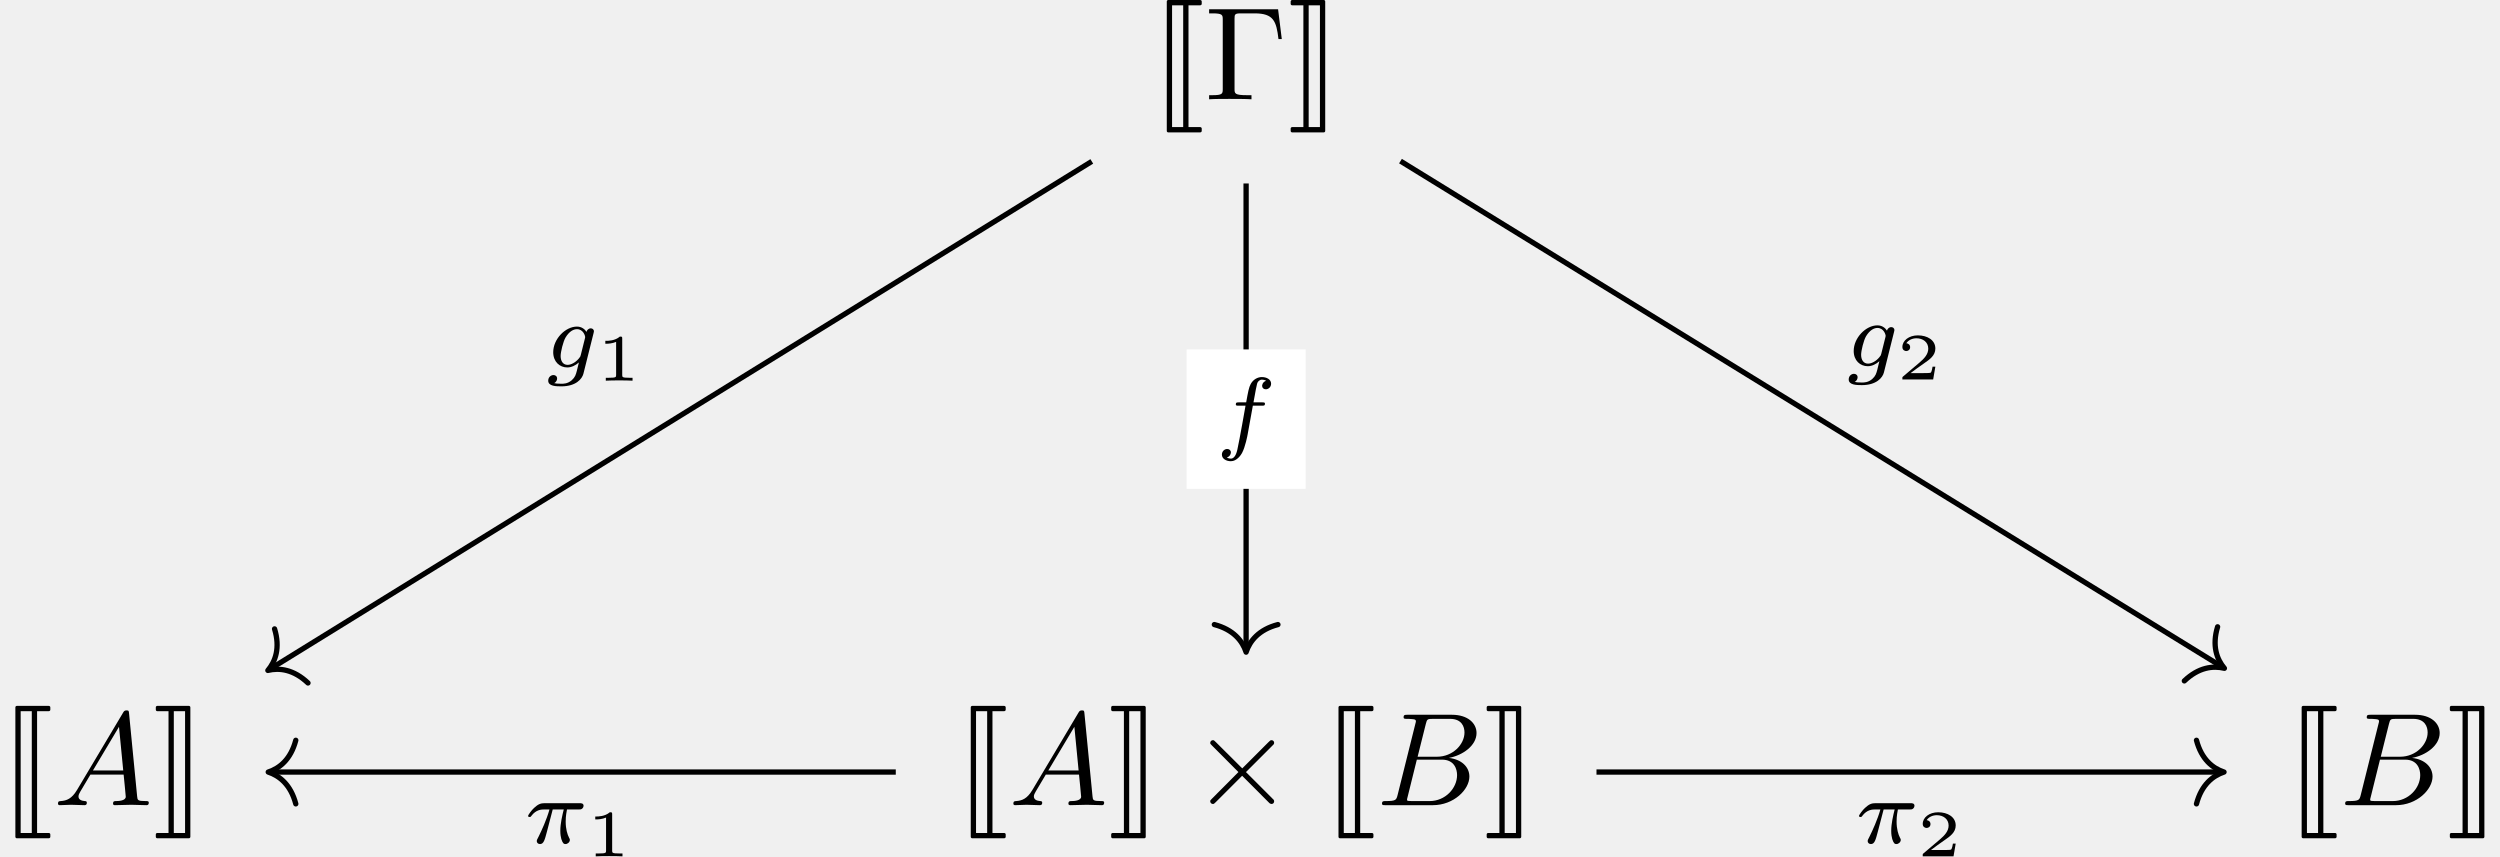
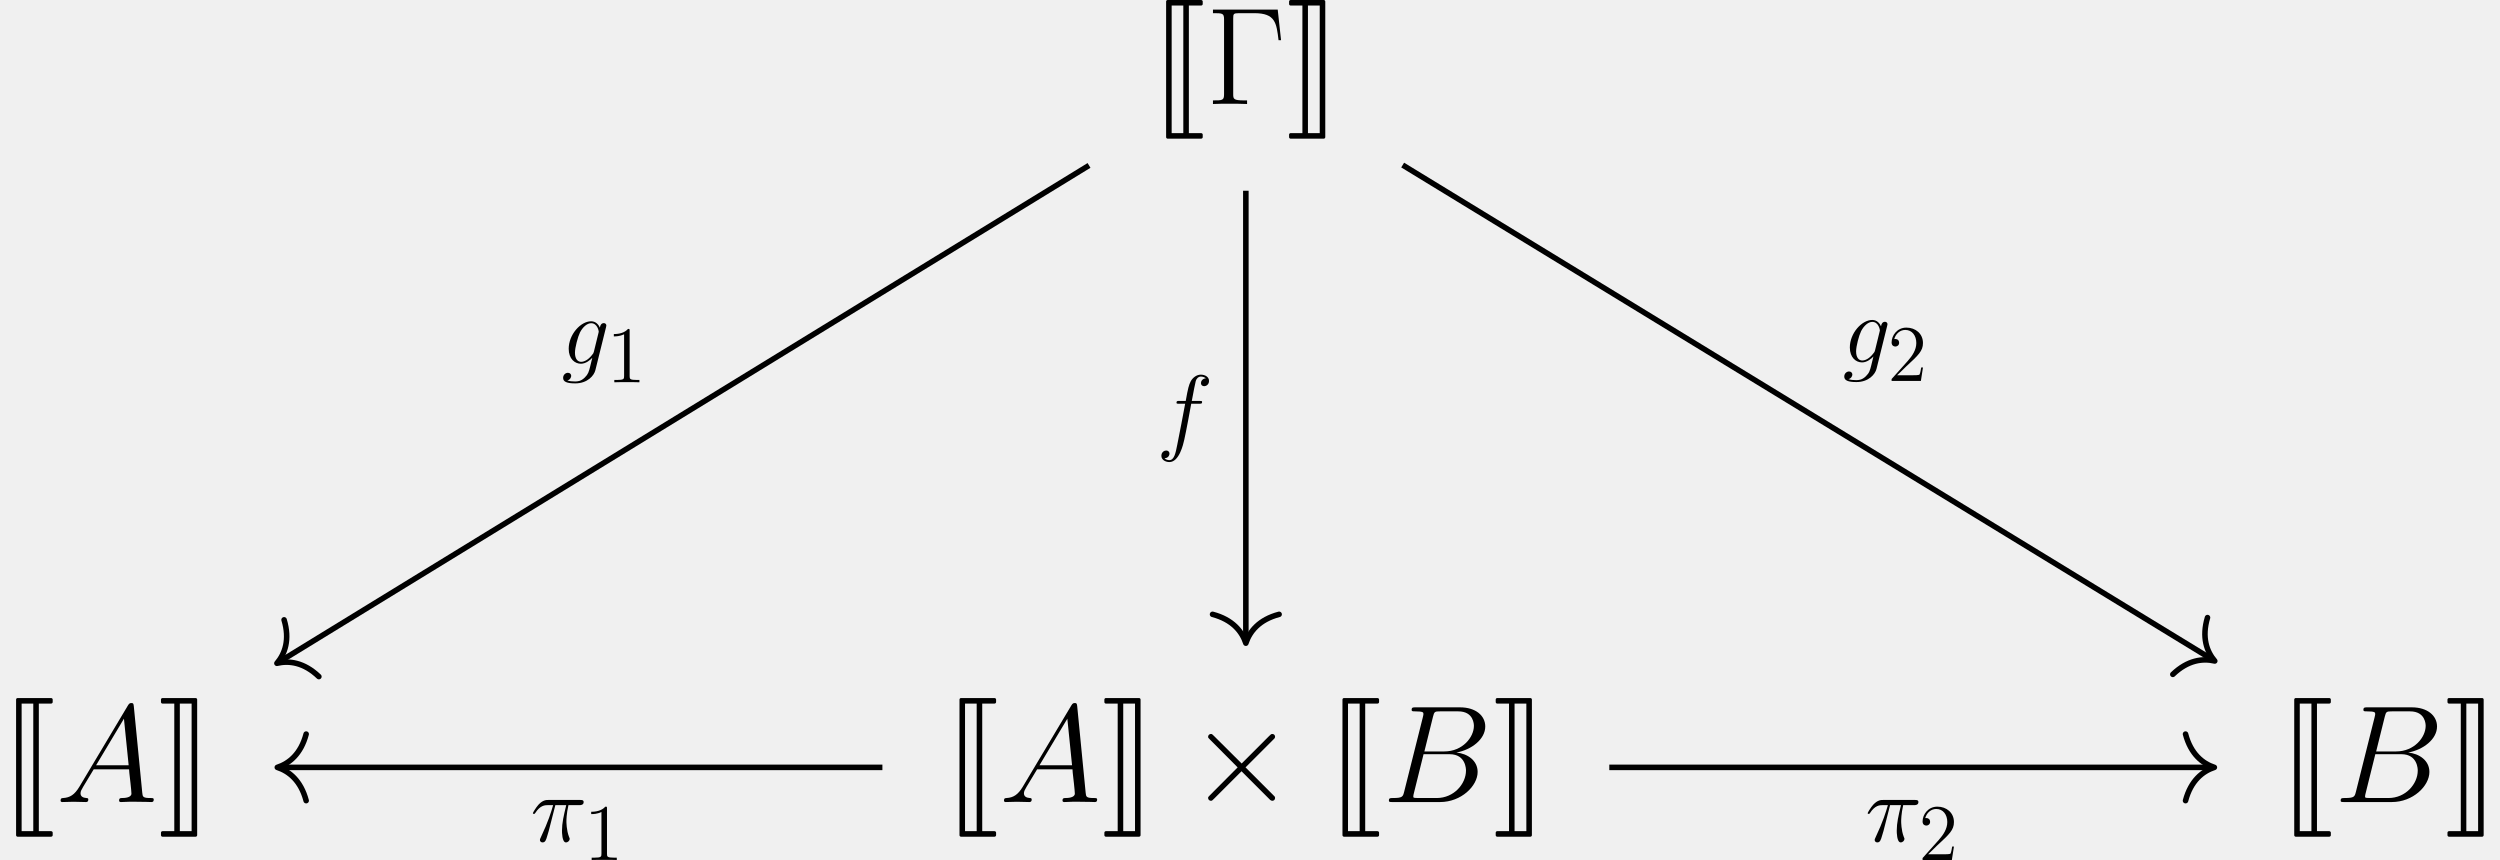
- <svg xmlns="http://www.w3.org/2000/svg" xmlns:xlink="http://www.w3.org/1999/xlink" version="1.1" width="470.337pt" height="161.111pt" viewBox="-67.712 -68.354 188.135 64.445">
+ <svg xmlns="http://www.w3.org/2000/svg" xmlns:xlink="http://www.w3.org/1999/xlink" version="1.1" width="372.516pt" height="128.145pt" viewBox="-63.108 -64.438 372.516 128.145">
  <defs>
-     <path id="g5-49" d="M1.983-3.168C1.983-3.318 1.968-3.318 1.803-3.318C1.45-2.999 .897-2.999 .797-2.999H.712V-2.78H.797C.912-2.78 1.235-2.795 1.524-2.919V-.428C1.524-.274 1.524-.219 .996-.219H.747V0C1.021-.02 1.465-.02 1.753-.02S2.486-.02 2.76 0V-.219H2.511C1.983-.219 1.983-.274 1.983-.428V-3.168Z" />
-     <path id="g5-50" d="M2.934-.961H2.725C2.71-.867 2.66-.558 2.58-.508C2.54-.478 2.122-.478 2.047-.478H1.071C1.4-.722 1.768-1.001 2.067-1.2C2.516-1.509 2.934-1.798 2.934-2.326C2.934-2.964 2.331-3.318 1.619-3.318C.946-3.318 .453-2.929 .453-2.441C.453-2.182 .672-2.137 .742-2.137C.877-2.137 1.036-2.227 1.036-2.431C1.036-2.61 .907-2.71 .752-2.725C.892-2.949 1.181-3.098 1.514-3.098C1.998-3.098 2.401-2.809 2.401-2.321C2.401-1.903 2.112-1.584 1.729-1.26L.513-.229C.463-.184 .458-.184 .453-.149V0H2.77L2.934-.961Z" />
-     <path id="g1-2" d="M3.875-2.77L1.883-4.752C1.763-4.872 1.743-4.892 1.664-4.892C1.564-4.892 1.465-4.802 1.465-4.692C1.465-4.623 1.484-4.603 1.594-4.493L3.587-2.491L1.594-.488C1.484-.379 1.465-.359 1.465-.289C1.465-.179 1.564-.09 1.664-.09C1.743-.09 1.763-.11 1.883-.229L3.866-2.212L5.928-.149C5.948-.139 6.017-.09 6.077-.09C6.197-.09 6.276-.179 6.276-.289C6.276-.309 6.276-.349 6.247-.399C6.237-.418 4.653-1.983 4.154-2.491L5.978-4.314C6.027-4.374 6.177-4.503 6.227-4.563C6.237-4.583 6.276-4.623 6.276-4.692C6.276-4.802 6.197-4.892 6.077-4.892C5.998-4.892 5.958-4.852 5.848-4.742L3.875-2.77Z" />
-     <path id="g3-25" d="M2.169-2.532H2.999C2.894-2.113 2.741-1.478 2.741-.928C2.741-.649 2.776-.46 2.817-.307C2.929 .042 3.02 .07 3.131 .07C3.292 .07 3.459-.077 3.459-.244C3.459-.3 3.445-.328 3.403-.398C3.271-.656 3.145-1.053 3.145-1.625C3.145-1.757 3.145-2.036 3.243-2.532H4.115C4.24-2.532 4.296-2.532 4.373-2.587C4.47-2.657 4.491-2.769 4.491-2.803C4.491-3.006 4.31-3.006 4.191-3.006H1.562C1.276-3.006 1.081-2.943 .767-2.65C.586-2.49 .314-2.113 .314-2.05C.314-1.967 .404-1.967 .432-1.967C.509-1.967 .516-1.981 .558-2.043C.914-2.532 1.346-2.532 1.499-2.532H1.925C1.709-1.764 1.332-.941 1.123-.523C1.081-.432 1.011-.286 .99-.258C.983-.23 .969-.202 .969-.153C.969-.042 1.053 .07 1.213 .07C1.492 .07 1.569-.244 1.736-.872L2.169-2.532Z" />
-     <path id="g3-102" d="M2.838-2.755H3.522C3.661-2.755 3.752-2.755 3.752-2.908C3.752-3.006 3.661-3.006 3.536-3.006H2.887C3.048-3.891 3.103-4.212 3.159-4.414C3.194-4.568 3.347-4.714 3.515-4.714C3.522-4.714 3.71-4.714 3.843-4.631C3.557-4.54 3.536-4.289 3.536-4.247C3.536-4.094 3.654-3.989 3.815-3.989C4.003-3.989 4.212-4.149 4.212-4.414C4.212-4.735 3.87-4.91 3.515-4.91C3.208-4.91 2.866-4.735 2.678-4.387C2.538-4.129 2.483-3.815 2.336-3.006H1.785C1.646-3.006 1.555-3.006 1.555-2.852C1.555-2.755 1.646-2.755 1.771-2.755H2.287C2.28-2.713 1.841-.202 1.674 .544C1.639 .697 1.52 1.227 1.186 1.227C1.179 1.227 1.011 1.227 .879 1.144C1.165 1.053 1.186 .802 1.186 .76C1.186 .607 1.067 .502 .907 .502C.718 .502 .509 .663 .509 .928C.509 1.241 .837 1.423 1.186 1.423C1.632 1.423 1.939 .962 2.022 .809C2.273 .342 2.434-.516 2.448-.6L2.838-2.755Z" />
-     <path id="g3-103" d="M3.71-2.573C3.738-2.678 3.738-2.713 3.738-2.72C3.738-2.873 3.612-2.943 3.501-2.943C3.34-2.943 3.208-2.81 3.18-2.678C3.062-2.866 2.824-3.075 2.462-3.075C1.59-3.075 .676-2.141 .676-1.144C.676-.425 1.165 0 1.736 0C2.057 0 2.364-.16 2.608-.377L2.455 .251C2.378 .544 2.329 .732 2.064 .969C1.757 1.227 1.458 1.227 1.283 1.227C.962 1.227 .872 1.206 .746 1.179C.921 1.095 .969 .928 .969 .83C.969 .663 .837 .572 .697 .572C.502 .572 .3 .732 .3 .997C.3 1.416 .9 1.423 1.29 1.423C2.385 1.423 2.852 .865 2.95 .467L3.71-2.573ZM2.748-.928C2.72-.823 2.72-.809 2.601-.669C2.357-.377 2.022-.195 1.757-.195C1.402-.195 1.234-.495 1.234-.858C1.234-1.165 1.423-1.946 1.604-2.253C1.897-2.741 2.225-2.88 2.462-2.88C2.95-2.88 3.082-2.357 3.082-2.287C3.082-2.273 3.082-2.26 3.062-2.183L2.748-.928Z" />
-     <path id="g2-65" d="M1.783-1.146C1.385-.478 .996-.339 .558-.309C.438-.299 .349-.299 .349-.11C.349-.05 .399 0 .478 0C.747 0 1.056-.03 1.335-.03C1.664-.03 2.012 0 2.331 0C2.391 0 2.521 0 2.521-.189C2.521-.299 2.431-.309 2.361-.309C2.132-.329 1.893-.408 1.893-.658C1.893-.777 1.953-.887 2.032-1.026L2.79-2.301H5.29C5.31-2.092 5.45-.737 5.45-.638C5.45-.339 4.932-.309 4.732-.309C4.593-.309 4.493-.309 4.493-.11C4.493 0 4.613 0 4.633 0C5.041 0 5.469-.03 5.878-.03C6.127-.03 6.755 0 7.004 0C7.064 0 7.183 0 7.183-.199C7.183-.309 7.083-.309 6.954-.309C6.336-.309 6.336-.379 6.306-.667L5.699-6.894C5.679-7.093 5.679-7.133 5.509-7.133C5.35-7.133 5.31-7.064 5.25-6.964L1.783-1.146ZM2.979-2.61L4.941-5.898L5.26-2.61H2.979Z" />
-     <path id="g2-66" d="M1.594-.777C1.494-.389 1.474-.309 .687-.309C.518-.309 .418-.309 .418-.11C.418 0 .508 0 .687 0H4.244C5.818 0 6.994-1.176 6.994-2.152C6.994-2.869 6.416-3.447 5.45-3.557C6.486-3.746 7.532-4.483 7.532-5.43C7.532-6.167 6.874-6.804 5.679-6.804H2.331C2.142-6.804 2.042-6.804 2.042-6.605C2.042-6.496 2.132-6.496 2.321-6.496C2.341-6.496 2.531-6.496 2.7-6.476C2.879-6.456 2.969-6.446 2.969-6.316C2.969-6.276 2.959-6.247 2.929-6.127L1.594-.777ZM3.098-3.646L3.716-6.117C3.806-6.466 3.826-6.496 4.254-6.496H5.539C6.416-6.496 6.625-5.908 6.625-5.469C6.625-4.593 5.768-3.646 4.553-3.646H3.098ZM2.65-.309C2.511-.309 2.491-.309 2.431-.319C2.331-.329 2.301-.339 2.301-.418C2.301-.448 2.301-.468 2.351-.648L3.039-3.427H4.922C5.878-3.427 6.067-2.69 6.067-2.262C6.067-1.275 5.181-.309 4.005-.309H2.65Z" />
-     <path id="g4-0" d="M5.519-6.775H.329V-6.466H.568C1.335-6.466 1.355-6.356 1.355-5.998V-.777C1.355-.418 1.335-.309 .568-.309H.329V0C.677-.03 1.455-.03 1.843-.03C2.252-.03 3.158-.03 3.517 0V-.309H3.188C2.242-.309 2.242-.438 2.242-.787V-6.067C2.242-6.396 2.262-6.466 2.73-6.466H3.756C5.181-6.466 5.39-5.878 5.549-4.533H5.798L5.519-6.775Z" />
-     <path id="g0-74" d="M1.156 2.381C1.156 2.441 1.205 2.491 1.265 2.491H3.666C3.736 2.491 3.786 2.441 3.786 2.381V2.202C3.786 2.142 3.736 2.092 3.666 2.092H2.79V-7.073H3.666C3.736-7.073 3.786-7.123 3.786-7.183V-7.362C3.786-7.422 3.736-7.472 3.666-7.472H1.265C1.205-7.472 1.156-7.422 1.156-7.362V2.381ZM2.391-7.073V2.092H1.554V-7.073H2.391Z" />
-     <path id="g0-75" d="M1.594 2.092V-7.073H2.441V2.092H1.594ZM2.839 2.381V-7.362C2.839-7.422 2.79-7.472 2.73-7.472H.349C.289-7.472 .239-7.422 .239-7.362V-7.183C.239-7.123 .289-7.073 .349-7.073H1.196V2.092H.349C.289 2.092 .239 2.142 .239 2.202V2.381C.239 2.441 .289 2.491 .349 2.491H2.73C2.79 2.491 2.839 2.441 2.839 2.381Z" />
+     <path id="g4-49" d="M3.443-7.663C3.443-7.938 3.443-7.95 3.204-7.95C2.917-7.627 2.319-7.185 1.088-7.185V-6.838C1.363-6.838 1.961-6.838 2.618-7.149V-.921C2.618-.49 2.582-.347 1.53-.347H1.16V0C1.482-.024 2.642-.024 3.037-.024S4.579-.024 4.902 0V-.347H4.531C3.479-.347 3.443-.49 3.443-.921V-7.663Z" />
+     <path id="g4-50" d="M5.26-2.008H4.997C4.961-1.805 4.866-1.148 4.746-.956C4.663-.849 3.981-.849 3.622-.849H1.411C1.733-1.124 2.463-1.889 2.774-2.176C4.591-3.85 5.26-4.471 5.26-5.655C5.26-7.03 4.172-7.95 2.786-7.95S.586-6.767 .586-5.738C.586-5.129 1.112-5.129 1.148-5.129C1.399-5.129 1.71-5.308 1.71-5.691C1.71-6.025 1.482-6.253 1.148-6.253C1.04-6.253 1.016-6.253 .98-6.241C1.207-7.054 1.853-7.603 2.63-7.603C3.646-7.603 4.268-6.755 4.268-5.655C4.268-4.639 3.682-3.754 3.001-2.989L.586-.287V0H4.949L5.26-2.008Z" />
+     <path id="g1-2" d="M8.038-5.744L3.905-9.856C3.657-10.104 3.616-10.145 3.451-10.145C3.244-10.145 3.037-9.959 3.037-9.732C3.037-9.587 3.079-9.546 3.306-9.319L7.439-5.166L3.306-1.012C3.079-.785 3.037-.744 3.037-.599C3.037-.372 3.244-.186 3.451-.186C3.616-.186 3.657-.227 3.905-.475L8.017-4.587L12.294-.31C12.336-.289 12.48-.186 12.604-.186C12.852-.186 13.017-.372 13.017-.599C13.017-.641 13.017-.723 12.955-.827C12.935-.868 9.649-4.112 8.616-5.166L12.398-8.947C12.501-9.071 12.811-9.339 12.914-9.463C12.935-9.505 13.017-9.587 13.017-9.732C13.017-9.959 12.852-10.145 12.604-10.145C12.439-10.145 12.356-10.063 12.129-9.835L8.038-5.744Z" />
+     <use id="g3-65" xlink:href="#g2-65" transform="scale(1.440279)" />
+     <use id="g3-66" xlink:href="#g2-66" transform="scale(1.440279)" />
+     <path id="g2-25" d="M3.716-5.409H5.337C4.949-3.802 4.706-2.754 4.706-1.607C4.706-1.406 4.706 .143 5.294 .143C5.595 .143 5.853-.129 5.853-.373C5.853-.445 5.853-.473 5.753-.689C5.365-1.679 5.365-2.912 5.365-3.013C5.365-3.099 5.365-4.117 5.667-5.409H7.274C7.46-5.409 7.933-5.409 7.933-5.868C7.933-6.183 7.661-6.183 7.403-6.183H2.683C2.353-6.183 1.865-6.183 1.205-5.48C.832-5.064 .373-4.304 .373-4.218S.445-4.103 .531-4.103C.631-4.103 .646-4.146 .717-4.232C1.463-5.409 2.209-5.409 2.568-5.409H3.386C3.07-4.333 2.711-3.084 1.535-.574C1.42-.344 1.42-.316 1.42-.23C1.42 .072 1.679 .143 1.808 .143C2.224 .143 2.338-.23 2.511-.832C2.74-1.564 2.74-1.592 2.884-2.166L3.716-5.409Z" />
+     <path id="g2-65" d="M2.439-1.592C1.937-.746 1.449-.459 .76-.416C.603-.402 .488-.402 .488-.143C.488-.057 .56 0 .66 0C.918 0 1.564-.029 1.822-.029C2.238-.029 2.697 0 3.099 0C3.185 0 3.357 0 3.357-.273C3.357-.402 3.242-.416 3.156-.416C2.826-.445 2.554-.56 2.554-.904C2.554-1.105 2.64-1.262 2.826-1.578L3.917-3.386H7.575C7.589-3.257 7.589-3.142 7.603-3.013C7.647-2.64 7.819-1.148 7.819-.875C7.819-.445 7.087-.416 6.857-.416C6.7-.416 6.542-.416 6.542-.158C6.542 0 6.671 0 6.757 0C7.001 0 7.288-.029 7.532-.029H8.349C9.225-.029 9.856 0 9.87 0C9.971 0 10.128 0 10.128-.273C10.128-.416 9.999-.416 9.784-.416C8.995-.416 8.981-.545 8.938-.976L8.063-9.928C8.034-10.214 7.976-10.243 7.819-10.243C7.675-10.243 7.589-10.214 7.46-9.999L2.439-1.592ZM4.16-3.802L7.044-8.622L7.532-3.802H4.16Z" />
+     <path id="g2-66" d="M5.251-8.823C5.38-9.354 5.437-9.382 5.997-9.382H7.862C9.483-9.382 9.483-8.005 9.483-7.876C9.483-6.714 8.321-5.236 6.427-5.236H4.361L5.251-8.823ZM7.675-5.122C9.239-5.409 10.659-6.499 10.659-7.819C10.659-8.938 9.669-9.798 8.048-9.798H3.443C3.171-9.798 3.041-9.798 3.041-9.526C3.041-9.382 3.171-9.382 3.386-9.382C4.261-9.382 4.261-9.268 4.261-9.11C4.261-9.081 4.261-8.995 4.203-8.78L2.267-1.062C2.138-.56 2.109-.416 1.105-.416C.832-.416 .689-.416 .689-.158C.689 0 .775 0 1.062 0H5.982C8.177 0 9.87-1.664 9.87-3.113C9.87-4.29 8.837-5.007 7.675-5.122ZM5.638-.416H3.701C3.5-.416 3.472-.416 3.386-.43C3.228-.445 3.214-.473 3.214-.588C3.214-.689 3.242-.775 3.271-.904L4.275-4.949H6.972C8.665-4.949 8.665-3.371 8.665-3.257C8.665-1.879 7.417-.416 5.638-.416Z" />
+     <path id="g2-102" d="M6.398-5.767C6.685-5.767 6.8-5.767 6.8-6.04C6.8-6.183 6.685-6.183 6.427-6.183H5.265C5.538-7.661 5.738-8.679 5.853-9.139C5.939-9.483 6.241-9.813 6.614-9.813C6.915-9.813 7.216-9.684 7.36-9.555C6.8-9.497 6.628-9.081 6.628-8.837C6.628-8.55 6.843-8.378 7.116-8.378C7.403-8.378 7.833-8.622 7.833-9.167C7.833-9.77 7.23-10.1 6.599-10.1C5.982-10.1 5.38-9.641 5.093-9.081C4.835-8.579 4.691-8.063 4.361-6.183H3.4C3.127-6.183 2.984-6.183 2.984-5.925C2.984-5.767 3.07-5.767 3.357-5.767H4.275C4.017-4.433 3.429-1.191 3.099 .344C2.855 1.592 2.64 2.64 1.922 2.64C1.879 2.64 1.463 2.64 1.205 2.367C1.937 2.31 1.937 1.679 1.937 1.664C1.937 1.377 1.722 1.205 1.449 1.205C1.162 1.205 .732 1.449 .732 1.994C.732 2.611 1.363 2.927 1.922 2.927C3.386 2.927 3.988 .301 4.146-.416C4.404-1.521 5.107-5.337 5.179-5.767H6.398Z" />
+     <path id="g2-103" d="M4.849-1.822C4.792-1.592 4.763-1.535 4.576-1.32C3.988-.56 3.386-.287 2.941-.287C2.468-.287 2.023-.66 2.023-1.65C2.023-2.41 2.453-4.017 2.769-4.663C3.185-5.466 3.83-6.04 4.433-6.04C5.38-6.04 5.566-4.863 5.566-4.777L5.523-4.576L4.849-1.822ZM5.738-5.38C5.552-5.796 5.15-6.327 4.433-6.327C2.869-6.327 1.09-4.361 1.09-2.224C1.09-.732 1.994 0 2.912 0C3.673 0 4.347-.603 4.605-.889L4.29 .402C4.089 1.191 4.003 1.549 3.486 2.052C2.898 2.64 2.353 2.64 2.037 2.64C1.607 2.64 1.248 2.611 .889 2.496C1.349 2.367 1.463 1.965 1.463 1.808C1.463 1.578 1.291 1.349 .976 1.349C.631 1.349 .258 1.635 .258 2.109C.258 2.697 .846 2.927 2.066 2.927C3.917 2.927 4.878 1.736 5.064 .961L6.657-5.466C6.7-5.638 6.7-5.667 6.7-5.695C6.7-5.896 6.542-6.054 6.327-6.054C5.982-6.054 5.782-5.767 5.738-5.38Z" />
+     <path id="g5-0" d="M10.703-14.071H1.054V-13.534C2.48-13.534 2.707-13.534 2.707-12.604V-1.467C2.707-.537 2.48-.537 1.054-.537V0C1.653-.041 2.81-.041 3.451-.041C4.298-.041 5.29-.041 6.137 0V-.537H5.682C4.112-.537 4.071-.744 4.071-1.488V-12.728C4.071-13.431 4.112-13.534 4.938-13.534H7.211C10.352-13.534 10.517-12.088 10.827-9.505H11.199L10.703-14.071Z" />
+     <path id="g0-74" d="M2.397 4.938C2.397 5.062 2.5 5.166 2.624 5.166H7.604C7.748 5.166 7.852 5.062 7.852 4.938V4.566C7.852 4.442 7.748 4.339 7.604 4.339H5.786V-14.67H7.604C7.748-14.67 7.852-14.774 7.852-14.898V-15.27C7.852-15.394 7.748-15.497 7.604-15.497H2.624C2.5-15.497 2.397-15.394 2.397-15.27V4.938ZM4.959-14.67V4.339H3.223V-14.67H4.959Z" />
+     <path id="g0-75" d="M3.306 4.339V-14.67H5.062V4.339H3.306ZM5.889 4.938V-15.27C5.889-15.394 5.786-15.497 5.662-15.497H.723C.599-15.497 .496-15.394 .496-15.27V-14.898C.496-14.774 .599-14.67 .723-14.67H2.48V4.339H.723C.599 4.339 .496 4.442 .496 4.566V4.938C.496 5.062 .599 5.166 .723 5.166H5.662C5.786 5.166 5.889 5.062 5.889 4.938Z" />
  </defs>
  <g id="page1">
-     <g transform="matrix(1 0 0 1 -105.4841 29.0512)">
-       <use x="124.421" y="-89.933" xlink:href="#g0-74" />
-       <use x="128.434" y="-89.933" xlink:href="#g4-0" />
-       <use x="134.661" y="-89.933" xlink:href="#g0-75" />
+     <g transform="matrix(1 0 0 1 -209.428 57.1729)">
+       <use x="317.682" y="-106.114" xlink:href="#g0-74" />
+       <use x="326.005" y="-106.114" xlink:href="#g5-0" />
+       <use x="337.906" y="-106.114" xlink:href="#g0-75" />
    </g>
-     <g transform="matrix(1 0 0 1 -106.1068 29.05121)">
-       <use x="38.395" y="-36.812" xlink:href="#g0-74" />
-       <use x="42.408" y="-36.812" xlink:href="#g2-65" />
-       <use x="49.88" y="-36.812" xlink:href="#g0-75" />
+     <g transform="matrix(1 0 0 1 -211.0612 57.17283)">
+       <use x="147.953" y="-2.101" xlink:href="#g0-74" />
+       <use x="156.276" y="-2.101" xlink:href="#g3-65" />
+       <use x="171.443" y="-2.101" xlink:href="#g0-75" />
    </g>
-     <g transform="matrix(1 0 0 1 -120.2363 29.05121)">
-       <use x="124.421" y="-36.812" xlink:href="#g0-74" />
-       <use x="128.434" y="-36.812" xlink:href="#g2-65" />
-       <use x="135.906" y="-36.812" xlink:href="#g0-75" />
-       <use x="142.133" y="-36.812" xlink:href="#g1-2" />
-       <use x="152.095" y="-36.812" xlink:href="#g0-74" />
-       <use x="156.108" y="-36.812" xlink:href="#g2-66" />
-       <use x="164.164" y="-36.812" xlink:href="#g0-75" />
+     <g transform="matrix(1 0 0 1 -240.2174 57.17283)">
+       <use x="317.682" y="-2.101" xlink:href="#g0-74" />
+       <use x="326.005" y="-2.101" xlink:href="#g3-65" />
+       <use x="341.172" y="-2.101" xlink:href="#g0-75" />
+       <use x="354.086" y="-2.101" xlink:href="#g1-2" />
+       <use x="374.748" y="-2.101" xlink:href="#g0-74" />
+       <use x="383.071" y="-2.101" xlink:href="#g3-66" />
+       <use x="399.483" y="-2.101" xlink:href="#g0-75" />
    </g>
-     <g transform="matrix(1 0 0 1 -106.399 29.05121)">
-       <use x="210.74" y="-36.812" xlink:href="#g0-74" />
-       <use x="214.752" y="-36.812" xlink:href="#g2-66" />
-       <use x="222.809" y="-36.812" xlink:href="#g0-75" />
+     <g transform="matrix(1 0 0 1 -211.684 57.17283)">
+       <use x="488.034" y="-2.101" xlink:href="#g0-74" />
+       <use x="496.357" y="-2.101" xlink:href="#g3-66" />
+       <use x="512.769" y="-2.101" xlink:href="#g0-75" />
    </g>
-     <path d="M26.062-54.547V-19.477" stroke="#000" fill="none" stroke-width=".398" stroke-miterlimit="10" />
-     <path d="M28.457-21.352C27.02-20.973 26.344-20.129 26.062-19.277C25.785-20.129 25.109-20.973 23.672-21.352" stroke="#000" fill="none" stroke-width=".398" stroke-miterlimit="10" stroke-linecap="round" stroke-linejoin="round" />
-     <path d="M21.586-31.566H30.543V-42.059H21.586Z" fill="#fff" />
-     <g transform="matrix(1 0 0 1 -2.6256 1.7435)">
-       <use x="26.357" y="-36.812" xlink:href="#g3-102" />
+     <path d="M122.531-36.016V30.988" stroke="#000" fill="none" stroke-width=".826" stroke-miterlimit="10" />
+     <path d="M127.488 27.102C124.512 27.887 123.109 29.637 122.531 31.402C121.953 29.637 120.547 27.887 117.57 27.102" stroke="#000" fill="none" stroke-width=".826" stroke-miterlimit="10" stroke-linecap="round" stroke-linejoin="round" />
+     <g transform="matrix(1 0 0 1 -13.94 3.58658)">
+       <use x="123.153" y="-2.101" xlink:href="#g2-102" />
    </g>
-     <path d="M-.301-10.254H-47.328" stroke="#000" fill="none" stroke-width=".398" stroke-miterlimit="10" />
-     <path d="M-45.453-7.859C-45.832-9.297-46.676-9.973-47.527-10.254C-46.676-10.531-45.832-11.207-45.453-12.645" stroke="#000" fill="none" stroke-width=".398" stroke-miterlimit="10" stroke-linecap="round" stroke-linejoin="round" />
-     <g transform="matrix(1 0 0 1 -54.6443 31.90717)">
-       <use x="26.357" y="-36.812" xlink:href="#g3-25" />
-       <use x="31.016" y="-35.816" xlink:href="#g5-49" />
+     <path d="M68.375 49.906H-21.375" stroke="#000" fill="none" stroke-width=".826" stroke-miterlimit="10" />
+     <path d="M-17.488 54.863C-18.273 51.891-20.023 50.484-21.789 49.906C-20.023 49.328-18.273 47.922-17.488 44.945" stroke="#000" fill="none" stroke-width=".826" stroke-miterlimit="10" stroke-linecap="round" stroke-linejoin="round" />
+     <g transform="matrix(1 0 0 1 -107.2265 63.04483)">
+       <use x="123.153" y="-2.101" xlink:href="#g2-25" />
+       <use x="131.121" y=".662" xlink:href="#g4-49" />
    </g>
-     <path d="M52.43-10.254H99.457" stroke="#000" fill="none" stroke-width=".398" stroke-miterlimit="10" />
-     <path d="M97.582-12.645C97.961-11.207 98.805-10.531 99.656-10.254C98.805-9.973 97.961-9.297 97.582-7.859" stroke="#000" fill="none" stroke-width=".398" stroke-miterlimit="10" stroke-linecap="round" stroke-linejoin="round" />
-     <g transform="matrix(1 0 0 1 45.5125 31.90717)">
-       <use x="26.357" y="-36.812" xlink:href="#g3-25" />
-       <use x="31.016" y="-35.816" xlink:href="#g5-50" />
+     <path d="M176.688 49.906H266.434" stroke="#000" fill="none" stroke-width=".826" stroke-miterlimit="10" />
+     <path d="M262.55 44.945C263.335 47.922 265.085 49.328 266.847 49.906C265.085 50.484 263.335 51.891 262.55 54.863" stroke="#000" fill="none" stroke-width=".826" stroke-miterlimit="10" stroke-linecap="round" stroke-linejoin="round" />
+     <g transform="matrix(1 0 0 1 91.661 63.04483)">
+       <use x="123.153" y="-2.101" xlink:href="#g2-25" />
+       <use x="131.121" y=".662" xlink:href="#g4-50" />
    </g>
-     <path d="M14.449-56.207L-47.387-18.008" stroke="#000" fill="none" stroke-width=".398" stroke-miterlimit="10" />
-     <path d="M-44.535-16.957C-45.613-17.98-46.688-18.113-47.555-17.902C-46.98-18.586-46.617-19.605-47.051-21.027" stroke="#000" fill="none" stroke-width=".398" stroke-miterlimit="10" stroke-linecap="round" stroke-linejoin="round" />
-     <g transform="matrix(1 0 0 1 -53.1137 -3.8901)">
-       <use x="26.357" y="-36.812" xlink:href="#g3-103" />
-       <use x="30.243" y="-35.816" xlink:href="#g5-49" />
+     <path d="M99.164-39.789L-21.496 34.18" stroke="#000" fill="none" stroke-width=".826" stroke-miterlimit="10" />
+     <path d="M-15.594 36.379C-17.816 34.25-20.043 33.969-21.848 34.395C-20.648 32.98-19.891 30.871-20.777 27.922" stroke="#000" fill="none" stroke-width=".826" stroke-miterlimit="10" stroke-linecap="round" stroke-linejoin="round" />
+     <g transform="matrix(1 0 0 1 -102.6105 -8.13697)">
+       <use x="123.153" y="-2.101" xlink:href="#g2-103" />
+       <use x="129.879" y=".662" xlink:href="#g4-49" />
    </g>
-     <path d="M37.68-56.23L99.516-18.168" stroke="#000" fill="none" stroke-width=".398" stroke-miterlimit="10" />
-     <path d="M99.172-21.184C98.742-19.766 99.105-18.746 99.684-18.062C98.816-18.269 97.742-18.137 96.668-17.113" stroke="#000" fill="none" stroke-width=".398" stroke-miterlimit="10" stroke-linecap="round" stroke-linejoin="round" />
-     <g transform="matrix(1 0 0 1 44.754 -3.9825)">
-       <use x="26.357" y="-36.812" xlink:href="#g3-103" />
-       <use x="30.243" y="-35.816" xlink:href="#g5-50" />
+     <path d="M145.898-39.844L266.555 33.84" stroke="#000" fill="none" stroke-width=".826" stroke-miterlimit="10" />
+     <path d="M265.824 27.586C264.945 30.535 265.707 32.645 266.906 34.055C265.102 33.633 262.875 33.918 260.656 36.047" stroke="#000" fill="none" stroke-width=".826" stroke-miterlimit="10" stroke-linecap="round" stroke-linejoin="round" />
+     <g transform="matrix(1 0 0 1 88.287 -8.33467)">
+       <use x="123.153" y="-2.101" xlink:href="#g2-103" />
+       <use x="129.879" y=".662" xlink:href="#g4-50" />
    </g>
  </g>
</svg>
